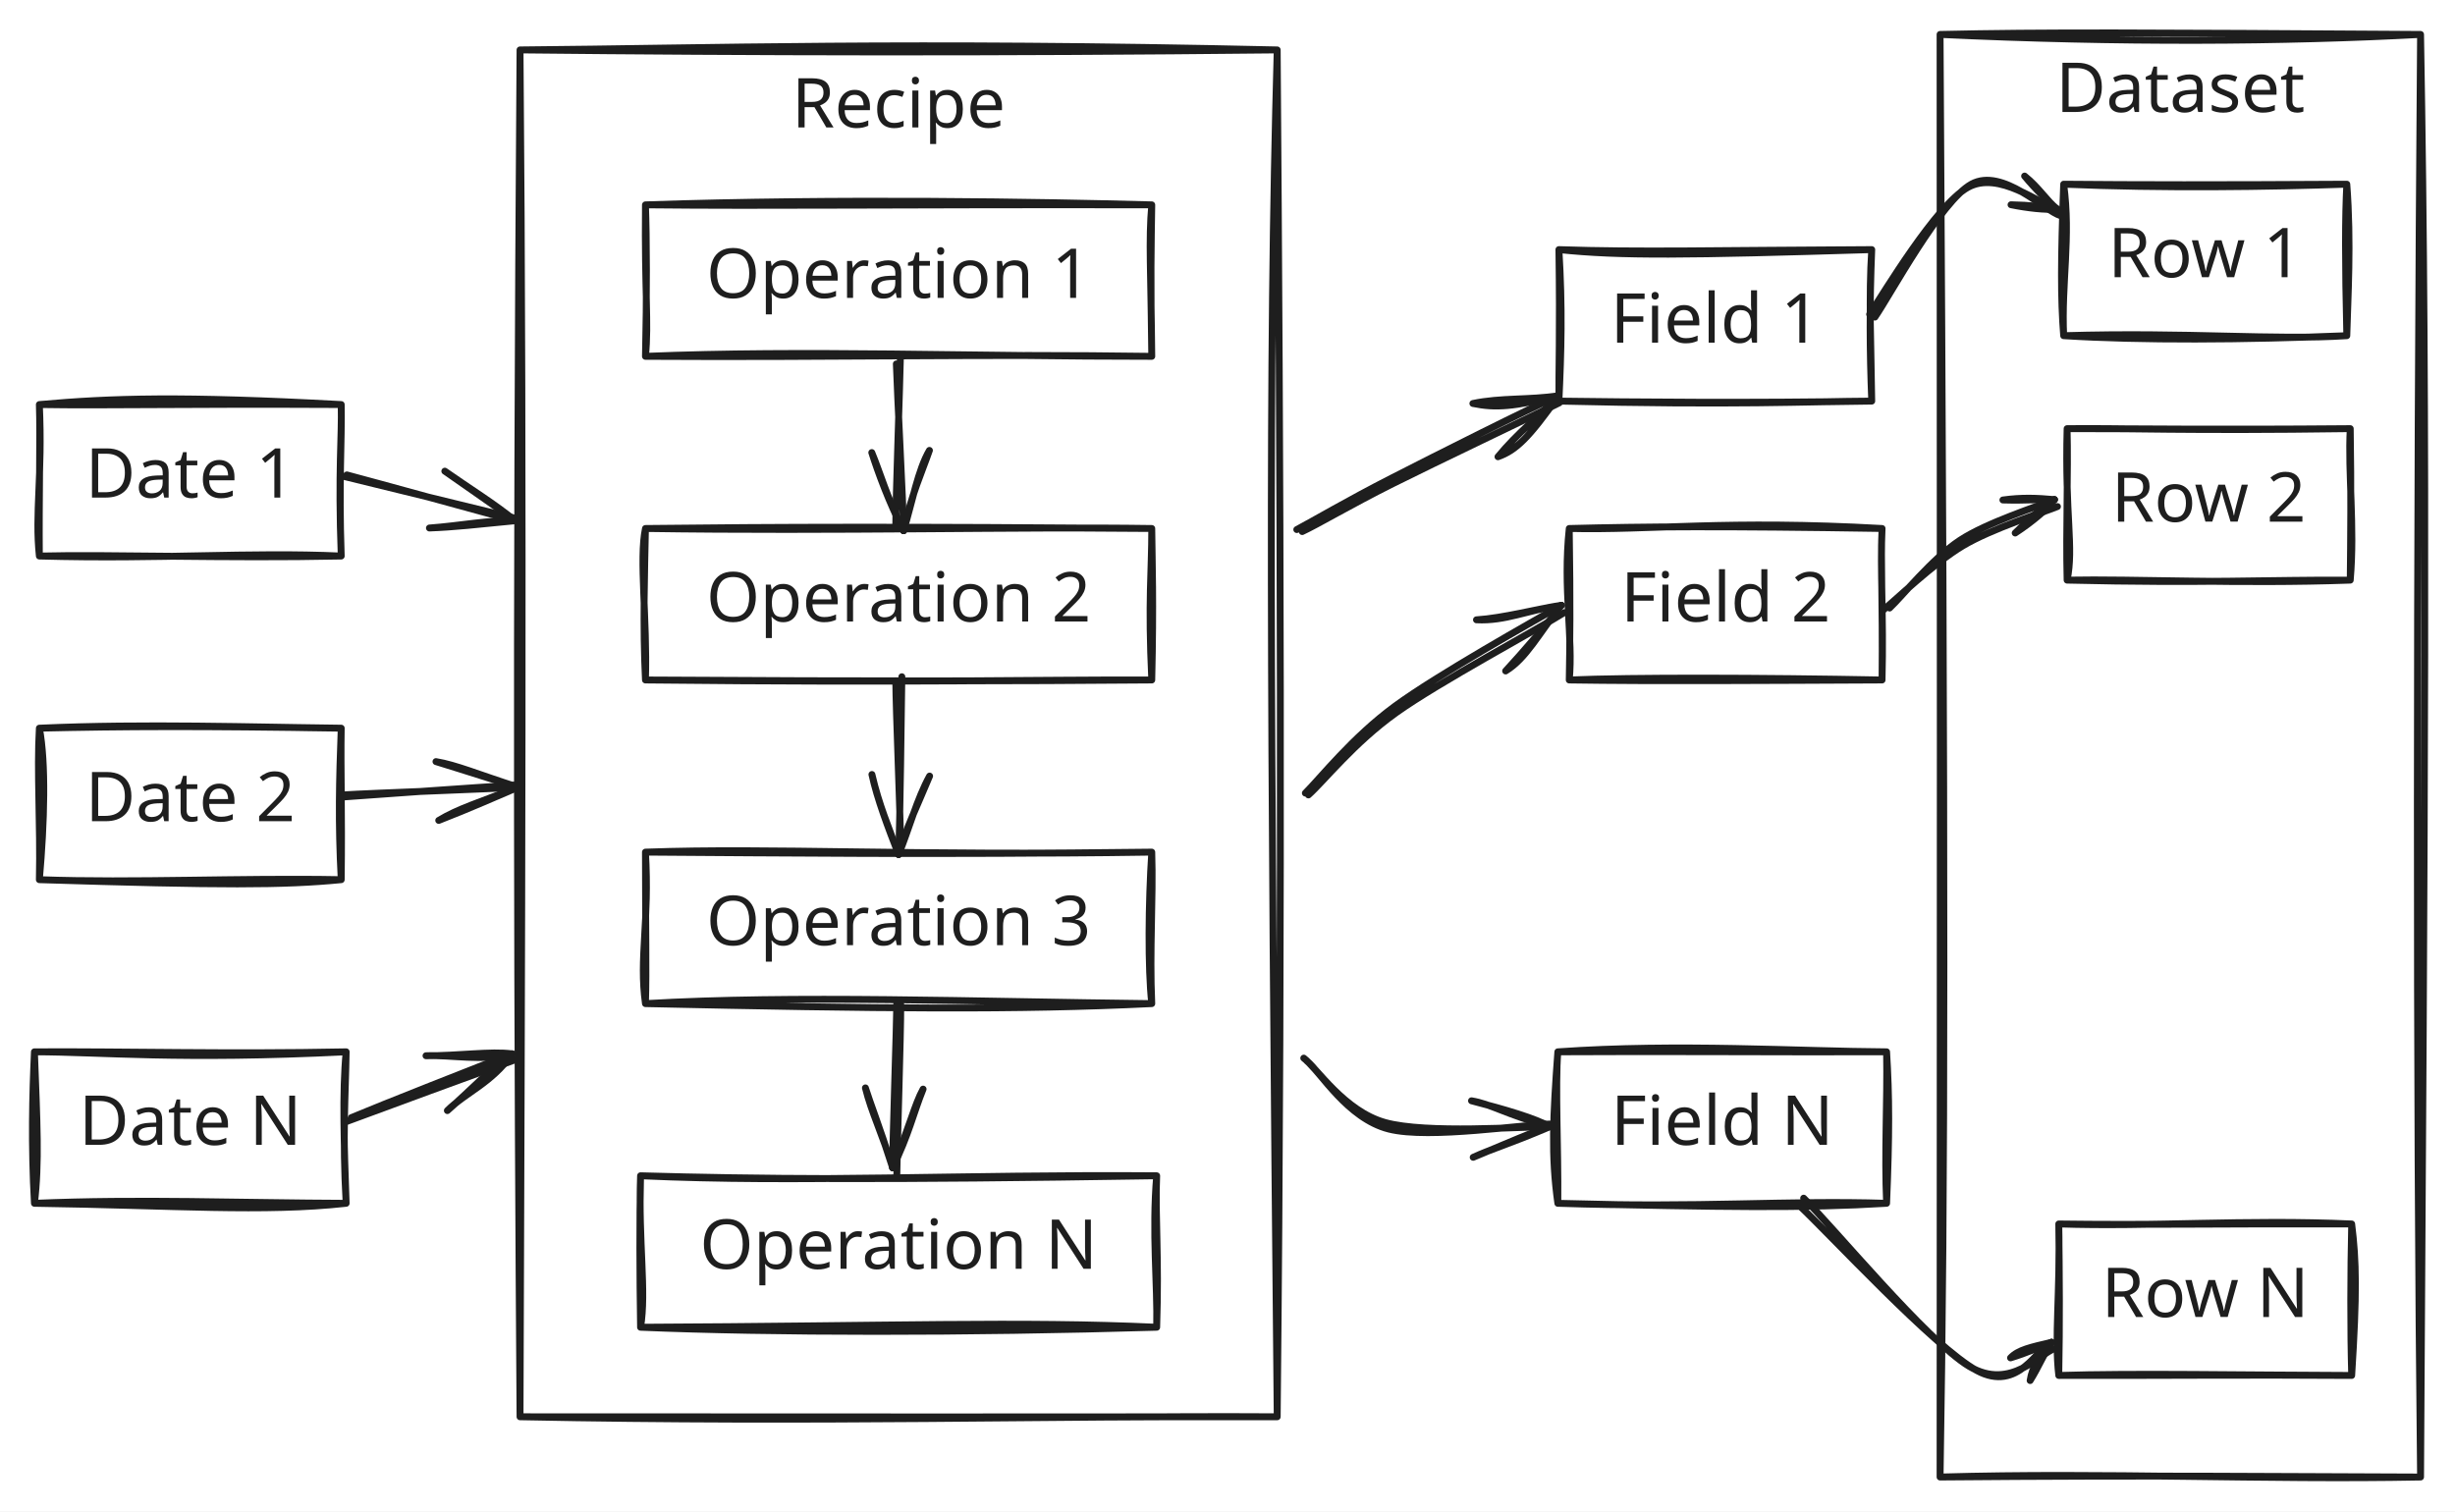
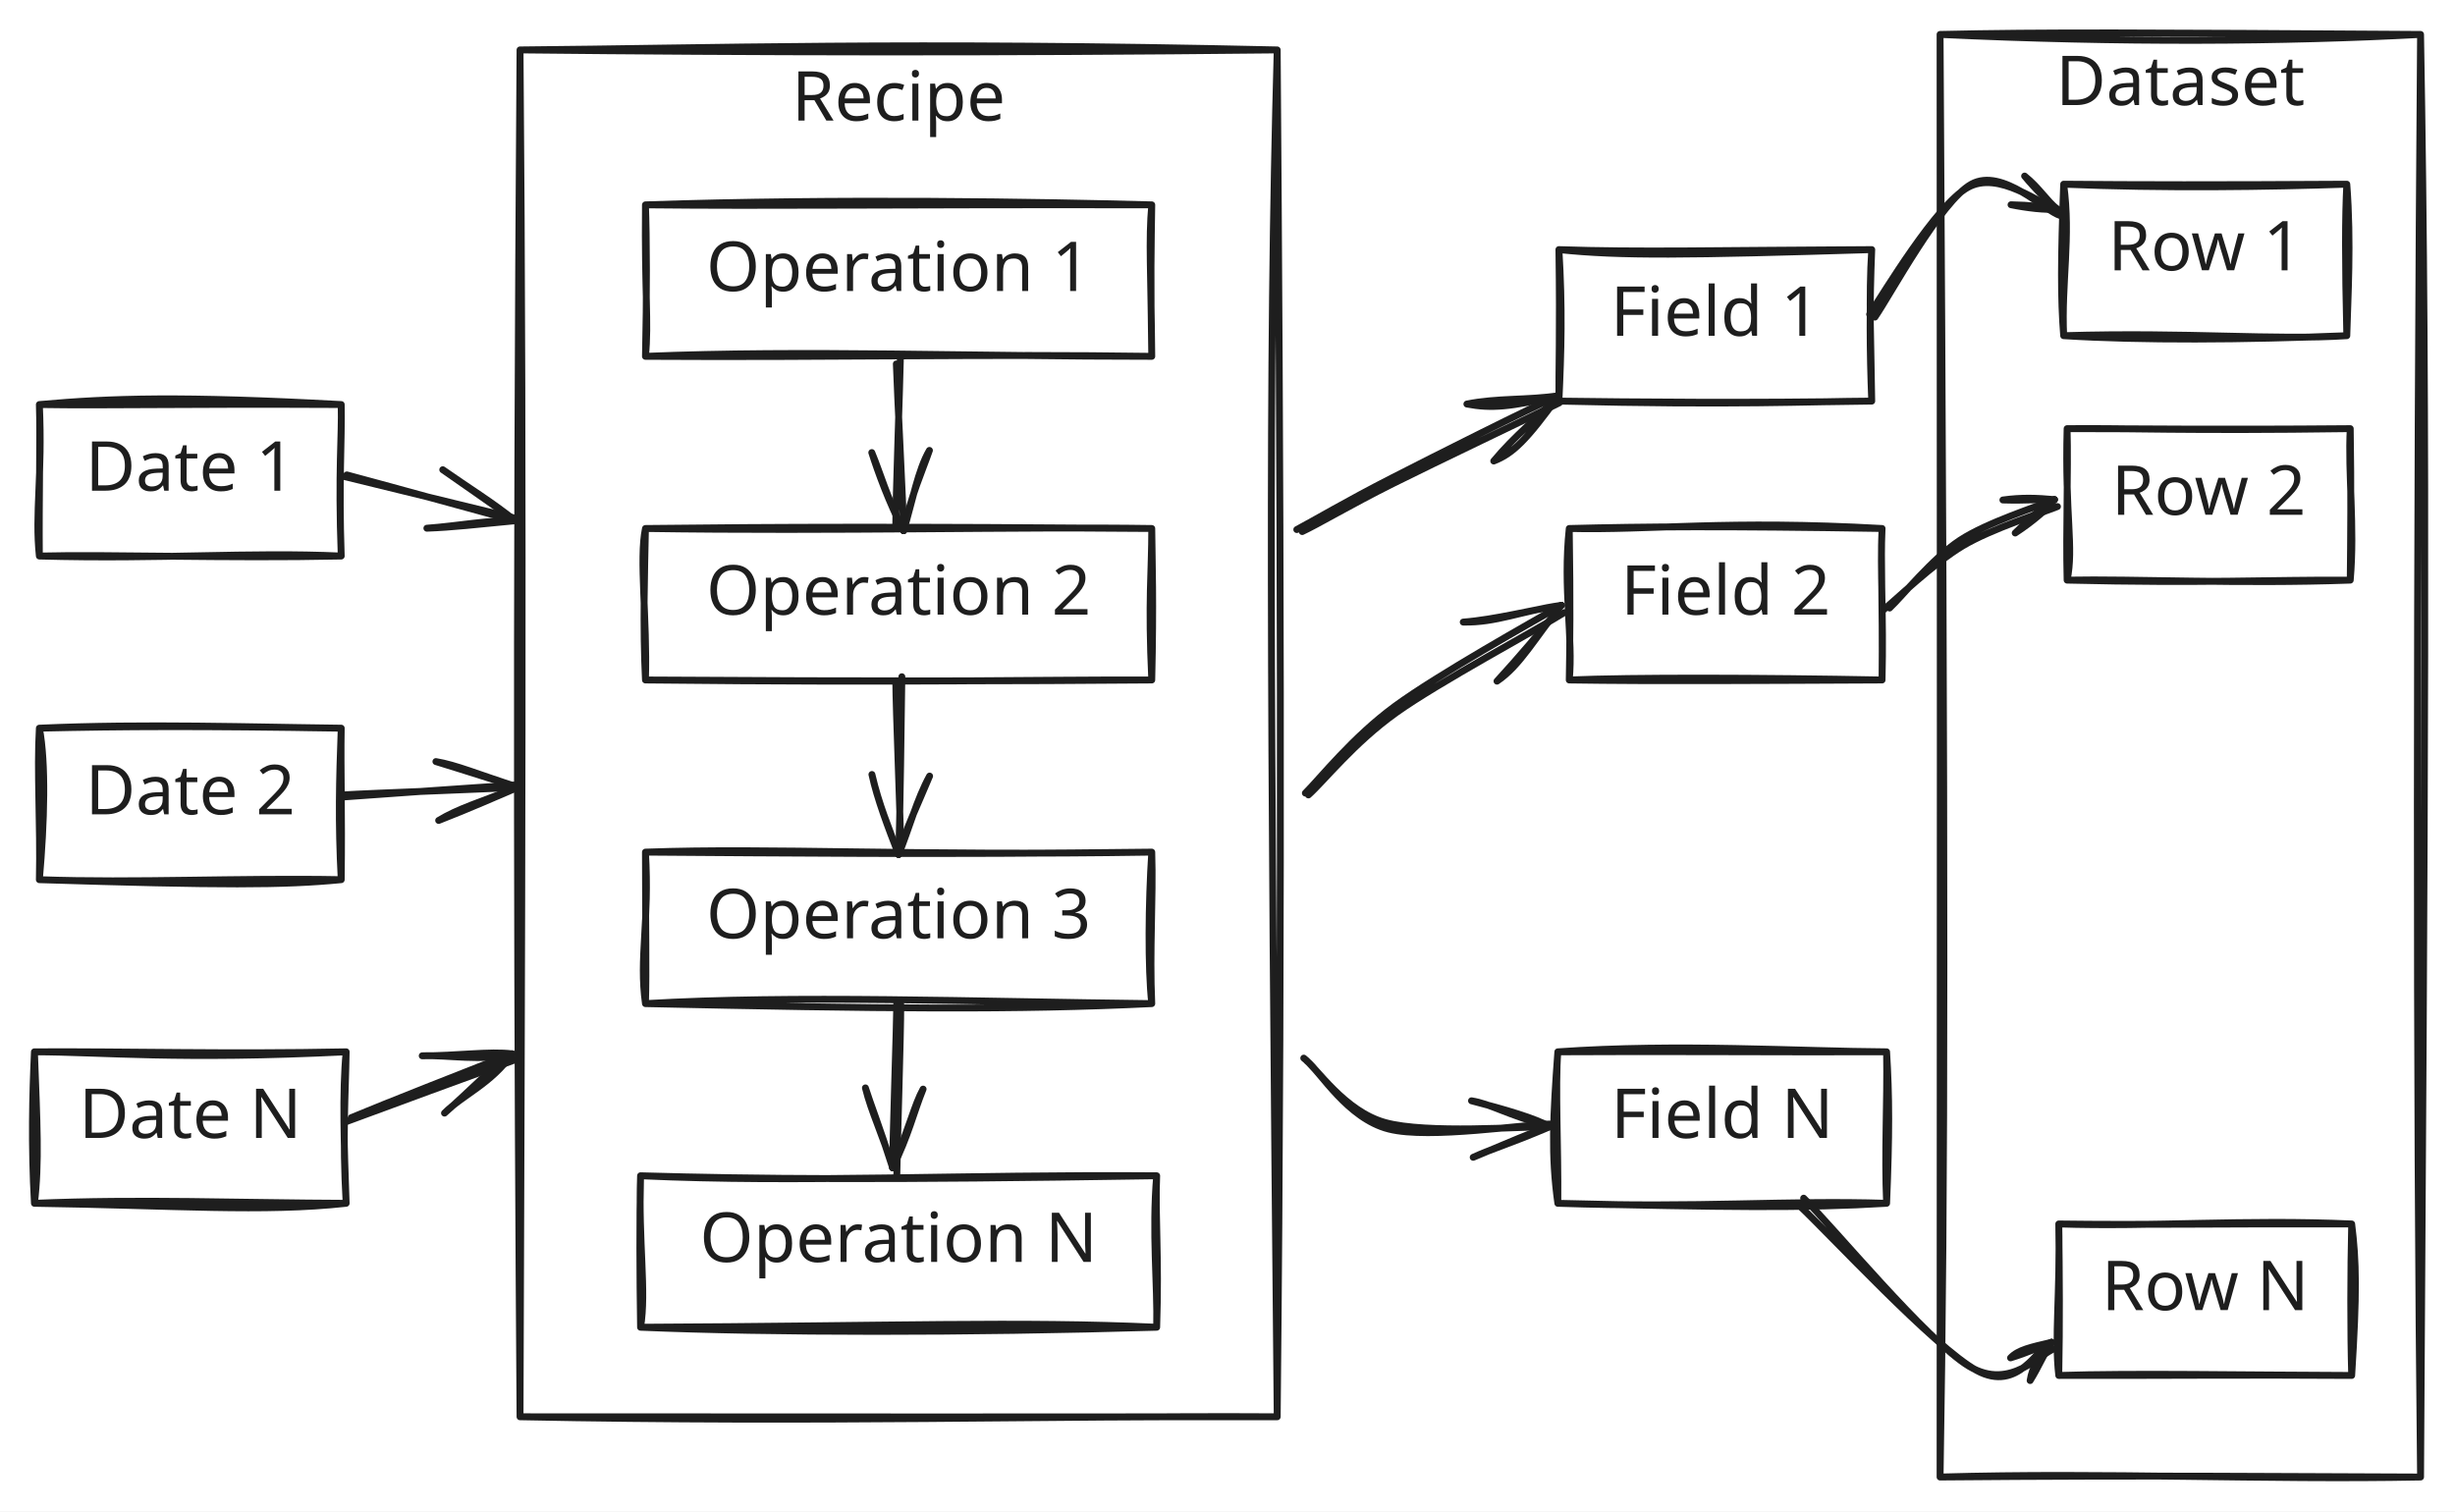
<svg xmlns="http://www.w3.org/2000/svg" version="1.1" viewBox="0 0 712.922 439" width="712.922" height="439">
  <defs>
    <style class="style-fonts">
      @font-face {
        font-family: "Virgil";
-         src: url("https://excalidraw.com/Virgil.woff2");
+         src: url("https://file%2B.vscode-resource.vscode-cdn.net/Users/mab/.vscode/extensions/pomdtr.excalidraw-editor-3.7.3/public//dist/excalidraw-assets/Virgil.woff2");
      }
      @font-face {
        font-family: "Cascadia";
-         src: url("https://excalidraw.com/Cascadia.woff2");
+         src: url("https://file%2B.vscode-resource.vscode-cdn.net/Users/mab/.vscode/extensions/pomdtr.excalidraw-editor-3.7.3/public//dist/excalidraw-assets/Cascadia.woff2");
      }
      @font-face {
        font-family: "Assistant";
-         src: url("https://excalidraw.com/Assistant-Regular.woff2");
+         src: url("https://file%2B.vscode-resource.vscode-cdn.net/Users/mab/.vscode/extensions/pomdtr.excalidraw-editor-3.7.3/public//dist/excalidraw-assets/Assistant-Regular.woff2");
      }
    </style>
  </defs>
  <rect x="0" y="0" width="712.922" height="439" fill="#ffffff" />
  <g stroke-linecap="round" transform="translate(563.3906 10) rotate(0 69.76562 209.5)">
    <path d="M0 0 C51.76 2.46, 100.45 2.12, 139.53 0 M0 0 C29.8 -0.66, 58.79 -0.51, 139.53 0 M139.53 0 C138.34 151.88, 138.24 305.39, 139.53 419 M139.53 0 C141.56 113.49, 140.72 227.18, 139.53 419 M139.53 419 C93.72 419.87, 48.23 417.62, 0 419 M139.53 419 C100.27 418.9, 61.92 418.46, 0 419 M0 419 C1.44 333.4, 1.52 246.86, 0 0 M0 419 C0.1 276.62, 0.07 135.52, 0 0" stroke="#1e1e1e" stroke-width="2" fill="none" />
  </g>
  <g stroke-linecap="round" transform="translate(187.4375 59.5) rotate(0 73.51562 22)">
    <path d="M0 0 C55.9 -1.88, 115.46 -0.84, 147.03 0 M0 0 C36.78 0.39, 71.61 -0.14, 147.03 0 M147.03 0 C146.1 10.44, 146.81 19.11, 147.03 44 M147.03 0 C146.86 11.3, 146.62 21.77, 147.03 44 M147.03 44 C96.05 44.03, 45.56 42.12, 0 44 M147.03 44 C99.61 43.3, 53.86 44.33, 0 44 M0 44 C0.41 26.65, 0.35 9.18, 0 0 M0 44 C0.98 34.06, -0.26 25.79, 0 0" stroke="#1e1e1e" stroke-width="2" fill="none" />
  </g>
  <g stroke-linecap="round" transform="translate(187.4375 153.5) rotate(0 73.51562 22)">
    <path d="M0 0 C55.29 0.83, 109.15 -0.56, 147.03 0 M0 0 C37.7 -0.44, 75.72 -0.54, 147.03 0 M147.03 0 C147.04 12.61, 145.93 20.86, 147.03 44 M147.03 0 C147.13 10.28, 147.57 20.71, 147.03 44 M147.03 44 C112.64 43.89, 79.34 44.84, 0 44 M147.03 44 C106.86 44.32, 67.97 44.4, 0 44 M0 44 C0.54 26.2, -1.89 8.87, 0 0 M0 44 C-0.77 28.44, -0.24 12.47, 0 0" stroke="#1e1e1e" stroke-width="2" fill="none" />
  </g>
  <g stroke-linecap="round" transform="translate(187.4375 247.5) rotate(0 73.51562 22)">
    <path d="M0 0 C37.32 -1.32, 76.02 1.11, 147.03 0 M0 0 C40.38 0.25, 82.28 0.77, 147.03 0 M147.03 0 C146.08 14.66, 145.88 33.51, 147.03 44 M147.03 0 C147.47 13.8, 146.34 28.39, 147.03 44 M147.03 44 C95.6 43.43, 42.97 41.49, 0 44 M147.03 44 C108.05 45.91, 68.2 45.48, 0 44 M0 44 C-1.88 30.62, 1.2 20.22, 0 0 M0 44 C0.31 33.96, 0 22.74, 0 0" stroke="#1e1e1e" stroke-width="2" fill="none" />
  </g>
  <g stroke-linecap="round" transform="translate(186.0156 341.5) rotate(0 74.9375 22)">
    <path d="M0 0 C46.11 2.15, 93.4 -0.45, 149.88 0 M0 0 C33.75 0.93, 69.09 1.28, 149.88 0 M149.88 0 C148.48 16.42, 150.16 31.89, 149.88 44 M149.88 0 C149.38 11.54, 150.59 23.32, 149.88 44 M149.88 44 C110.87 42.19, 72.41 43.67, 0 44 M149.88 44 C94.7 45.62, 37.58 45.59, 0 44 M0 44 C1.74 33.7, -0.67 19.27, 0 0 M0 44 C-0.24 28.57, -0.29 12.8, 0 0" stroke="#1e1e1e" stroke-width="2" fill="none" />
  </g>
  <g stroke-linecap="round" transform="translate(11.42969 117.5) rotate(0 43.82812 22)">
    <path d="M0 0 C20.96 -1.87, 41.24 -2.51, 87.66 0 M0 0 C19.94 0.32, 38.99 -0.24, 87.66 0 M87.66 0 C87.9 9.11, 86.74 19.1, 87.66 44 M87.66 0 C87.87 10.81, 86.92 22.17, 87.66 44 M87.66 44 C60.47 42.79, 35.92 44.97, 0 44 M87.66 44 C54.06 44.7, 20.41 43.48, 0 44 M0 44 C-1.35 31.46, 0.95 20.79, 0 0 M0 44 C-0.15 27.76, 0.32 9.3, 0 0" stroke="#1e1e1e" stroke-width="2" fill="none" />
  </g>
  <g stroke-linecap="round" transform="translate(11.42969 211.5) rotate(0 43.82812 22)">
    <path d="M0 0 C30.55 -1.37, 62.36 -0.27, 87.66 0 M0 0 C24.42 -0.55, 46.67 -0.65, 87.66 0 M87.66 0 C87.11 15.11, 86.77 27.1, 87.66 44 M87.66 0 C87.45 12.4, 87.92 24.2, 87.66 44 M87.66 44 C71.03 45.62, 53.08 45.66, 0 44 M87.66 44 C57.68 43.45, 27.94 44.99, 0 44 M0 44 C1.48 27.41, 1.93 9.95, 0 0 M0 44 C0.35 27.68, -0.74 12.47, 0 0" stroke="#1e1e1e" stroke-width="2" fill="none" />
  </g>
  <g stroke-linecap="round" transform="translate(10 305.5) rotate(0 45.25781 22)">
    <path d="M0 0 C19.64 0.04, 41.95 2.39, 90.52 0 M0 0 C26.82 -0.15, 55.74 0.69, 90.52 0 M90.52 0 C89.37 11.81, 89.94 27.42, 90.52 44 M90.52 0 C90.36 12.09, 89.39 24.45, 90.52 44 M90.52 44 C66.75 46.64, 40.49 44.59, 0 44 M90.52 44 C59.8 43.9, 30.57 42.7, 0 44 M0 44 C1.42 32.22, 0.77 20.69, 0 0 M0 44 C-0.95 27.16, -0.57 12.28, 0 0" stroke="#1e1e1e" stroke-width="2" fill="none" />
  </g>
  <g stroke-linecap="round" transform="translate(452.7031 72.5) rotate(0 45.42188 22)">
    <path d="M0 0 C17.87 1.89, 37.01 1.63, 90.84 0 M0 0 C23.05 0.79, 45.62 0.21, 90.84 0 M90.84 0 C90.19 16.17, 90.25 29.38, 90.84 44 M90.84 0 C89.93 13.62, 90.67 28.57, 90.84 44 M90.84 44 C56.25 44.61, 20.83 44.27, 0 44 M90.84 44 C72.23 44.09, 51.55 45.24, 0 44 M0 44 C0.67 29.77, 1.04 16.95, 0 0 M0 44 C-0.09 35.3, 0.36 24.39, 0 0" stroke="#1e1e1e" stroke-width="2" fill="none" />
  </g>
  <g stroke-linecap="round" transform="translate(455.7031 153.5) rotate(0 45.42188 22)">
    <path d="M0 0 C23.59 0.57, 45.93 -2.54, 90.84 0 M0 0 C21.9 -0.56, 44.24 -0.73, 90.84 0 M90.84 0 C90.37 9.31, 91.07 20.43, 90.84 44 M90.84 0 C90.24 12.71, 91.33 24.75, 90.84 44 M90.84 44 C55.98 43.34, 17.96 43.23, 0 44 M90.84 44 C57.02 44.15, 24.13 44.37, 0 44 M0 44 C1.18 32.08, -1.88 17.5, 0 0 M0 44 C0.19 32.69, 0.35 22.71, 0 0" stroke="#1e1e1e" stroke-width="2" fill="none" />
  </g>
  <g stroke-linecap="round" transform="translate(452.3906 305.5) rotate(0 47.73438 22)">
    <path d="M0 0 C34.86 -2.45, 70.5 -0.12, 95.47 0 M0 0 C31.47 -0.19, 61.38 0.1, 95.47 0 M95.47 0 C95.71 15.56, 94.82 29.11, 95.47 44 M95.47 0 C96.28 12.75, 96.3 24.25, 95.47 44 M95.47 44 C66.16 43.06, 41.64 45.39, 0 44 M95.47 44 C71.96 45.45, 48.02 45.12, 0 44 M0 44 C-1.96 30.14, -1.38 18.71, 0 0 M0 44 C0.15 27.33, -0.8 10.16, 0 0" stroke="#1e1e1e" stroke-width="2" fill="none" />
  </g>
  <g stroke-linecap="round" transform="translate(599.2812 53.5) rotate(0 41.10938 22)">
    <path d="M0 0 C28.63 1.24, 60.11 0.76, 82.22 0 M0 0 C21.28 0.19, 44.45 0.22, 82.22 0 M82.22 0 C81.73 9.42, 81.71 22.19, 82.22 44 M82.22 0 C83.53 16.86, 82.5 33.29, 82.22 44 M82.22 44 C61.23 45.38, 36.47 42.92, 0 44 M82.22 44 C52.23 45.22, 22.36 45.4, 0 44 M0 44 C-0.7 28.8, 2.13 15.41, 0 0 M0 44 C-0.88 33.13, -0.8 21.63, 0 0" stroke="#1e1e1e" stroke-width="2" fill="none" />
  </g>
  <g stroke-linecap="round" transform="translate(600.2812 124.5) rotate(0 41.10938 22)">
    <path d="M0 0 C17.53 -0.2, 33.4 0.68, 82.22 0 M0 0 C21.08 -0.01, 40.68 0.34, 82.22 0 M82.22 0 C81.52 12.97, 83.58 28.5, 82.22 44 M82.22 0 C82.51 17.16, 82.34 32.75, 82.22 44 M82.22 44 C59.25 43.87, 39.62 44.94, 0 44 M82.22 44 C50.33 45.14, 19.15 43.61, 0 44 M0 44 C2 34.46, -0.67 25.27, 0 0 M0 44 C-0.38 29, 0.34 13.13, 0 0" stroke="#1e1e1e" stroke-width="2" fill="none" />
  </g>
  <g stroke-linecap="round" transform="translate(597.8594 355.5) rotate(0 42.53125 22)">
    <path d="M0 0 C26.87 0.88, 54.05 -1.37, 85.06 0 M0 0 C23.23 0.32, 47.37 -0.12, 85.06 0 M85.06 0 C86.42 10.88, 86.58 20.01, 85.06 44 M85.06 0 C84.73 14.04, 84.68 30.49, 85.06 44 M85.06 44 C53.75 43.92, 21.63 43.3, 0 44 M85.06 44 C55.34 43.78, 24.3 44.07, 0 44 M0 44 C-1.3 33.11, 0.45 20.01, 0 0 M0 44 C0.3 28.53, 0.19 15.13, 0 0" stroke="#1e1e1e" stroke-width="2" fill="none" />
  </g>
  <g stroke-linecap="round">
    <g transform="translate(260.9536 104) rotate(0 0 24.5)">
      <path d="M0.53 -0.6 C0.39 7.59, -0.84 40.51, -0.82 48.74 M-0.66 1.7 C-0.41 10.11, 1.31 42.09, 1.45 50.14" stroke="#1e1e1e" stroke-width="2" fill="none" />
    </g>
    <g transform="translate(260.9536 104) rotate(0 0 24.5)">
      <path d="M-7.79 27.45 C-6.09 32.84, -2.76 42.05, 1.45 50.14 M-7.79 27.45 C-5.26 33.53, -3.63 39.91, 1.45 50.14" stroke="#1e1e1e" stroke-width="2" fill="none" />
    </g>
    <g transform="translate(260.9536 104) rotate(0 0 24.5)">
      <path d="M8.95 26.82 C5.63 32.47, 3.95 41.87, 1.45 50.14 M8.95 26.82 C6.78 33.1, 3.7 39.65, 1.45 50.14" stroke="#1e1e1e" stroke-width="2" fill="none" />
    </g>
  </g>
  <mask />
  <g stroke-linecap="round">
    <g transform="translate(260.9536 198) rotate(0 0 24.5)">
      <path d="M-0.82 -0.26 C-0.81 7.97, 0.57 40.53, 0.62 48.77 M0.94 -1.44 C0.81 7.02, 0.42 41.52, 0 50.19" stroke="#1e1e1e" stroke-width="2" fill="none" />
    </g>
    <g transform="translate(260.9536 198) rotate(0 0 24.5)">
      <path d="M-7.75 26.95 C-5.64 36.03, -2.91 42.12, 0 50.19 M-7.75 26.95 C-6.22 34.03, -3.03 42.41, 0 50.19" stroke="#1e1e1e" stroke-width="2" fill="none" />
    </g>
    <g transform="translate(260.9536 198) rotate(0 0 24.5)">
      <path d="M9 27.41 C5.36 36.22, 2.32 42.14, 0 50.19 M9 27.41 C5.23 34.3, 3.13 42.53, 0 50.19" stroke="#1e1e1e" stroke-width="2" fill="none" />
    </g>
  </g>
  <mask />
  <g stroke-linecap="round">
    <g transform="translate(260.9536 292) rotate(0 0 24.5)">
      <path d="M0.62 -0.23 C0.67 8.02, -0.43 41.05, -0.52 49.19 M-0.51 -1.39 C-0.59 6.49, -1.71 38.64, -1.74 47.17" stroke="#1e1e1e" stroke-width="2" fill="none" />
    </g>
    <g transform="translate(260.9536 292) rotate(0 0 24.5)">
      <path d="M-9.64 23.98 C-8.24 28.44, -5.72 34.74, -1.74 47.17 M-9.64 23.98 C-7.91 31.05, -4.67 37.44, -1.74 47.17" stroke="#1e1e1e" stroke-width="2" fill="none" />
    </g>
    <g transform="translate(260.9536 292) rotate(0 0 24.5)">
      <path d="M7.11 24.33 C4.64 28.79, 3.29 35.02, -1.74 47.17 M7.11 24.33 C4.3 31.26, 2.98 37.55, -1.74 47.17" stroke="#1e1e1e" stroke-width="2" fill="none" />
    </g>
  </g>
  <mask />
  <g stroke-linecap="round">
-     <g transform="translate(100.0859 138.2797) rotate(0 24.96484 6.253375)">
+     <g transform="translate(100.0859 138.2801) rotate(0 24.96484 6.253324)">
      <path d="M-0.24 0.09 C8.04 2.16, 41.67 10.31, 49.95 12.35 M0.64 -0.34 C8.82 1.82, 41.22 10.77, 49.53 12.97" stroke="#1e1e1e" stroke-width="2" fill="none" />
    </g>
-     <g transform="translate(100.0859 138.2797) rotate(0 24.96484 6.253375)">
-       <path d="M24.62 15.08 C33.55 14.43, 41.87 12.72, 49.53 12.97 M24.62 15.08 C31.82 14.82, 38.59 14.04, 49.53 12.97" stroke="#1e1e1e" stroke-width="2" fill="none" />
-     </g>
-     <g transform="translate(100.0859 138.2797) rotate(0 24.96484 6.253375)">
-       <path d="M29.09 -1.43 C36.43 3.72, 43.18 7.82, 49.53 12.97 M29.09 -1.43 C35.07 2.81, 40.62 6.5, 49.53 12.97" stroke="#1e1e1e" stroke-width="2" fill="none" />
-     </g>
-   </g>
-   <mask />
-   <g stroke-linecap="round">
-     <g transform="translate(100.0859 231.5983) rotate(0 24.96484 -1.706876)">
+     <g transform="translate(100.0859 138.2801) rotate(0 24.96484 6.253324)">
+       <path d="M23.88 15.14 C33.07 14.47, 41.66 12.73, 49.53 12.97 M23.88 15.14 C31.29 14.87, 38.25 14.06, 49.53 12.97" stroke="#1e1e1e" stroke-width="2" fill="none" />
+     </g>
+     <g transform="translate(100.0859 138.2801) rotate(0 24.96484 6.253324)">
+       <path d="M28.49 -1.85 C36.04 3.45, 43 7.69, 49.53 12.97 M28.49 -1.85 C34.63 2.5, 40.34 6.3, 49.53 12.97" stroke="#1e1e1e" stroke-width="2" fill="none" />
+     </g>
+   </g>
+   <mask />
+   <g stroke-linecap="round">
+     <g transform="translate(100.0859 231.5994) rotate(0 24.96484 -1.707039)">
      <path d="M0.02 -0.15 C8.3 -0.76, 41.12 -3.1, 49.42 -3.57 M-0.63 -0.71 C7.82 -1.25, 42.04 -2.43, 50.39 -2.95" stroke="#1e1e1e" stroke-width="2" fill="none" />
    </g>
-     <g transform="translate(100.0859 231.5983) rotate(0 24.96484 -1.706876)">
-       <path d="M27.32 6.69 C32.95 3.28, 38.86 1.54, 50.39 -2.95 M27.32 6.69 C36.37 3.18, 44.49 -0.45, 50.39 -2.95" stroke="#1e1e1e" stroke-width="2" fill="none" />
-     </g>
-     <g transform="translate(100.0859 231.5983) rotate(0 24.96484 -1.706876)">
-       <path d="M26.52 -10.39 C32.37 -9.42, 38.48 -6.78, 50.39 -2.95 M26.52 -10.39 C35.94 -7.51, 44.36 -4.74, 50.39 -2.95" stroke="#1e1e1e" stroke-width="2" fill="none" />
-     </g>
-   </g>
-   <mask />
-   <g stroke-linecap="round">
-     <g transform="translate(101.5156 326.1902) rotate(0 24.25 -9.667791)">
+     <g transform="translate(100.0859 231.5994) rotate(0 24.96484 -1.707039)">
+       <path d="M27.3 6.7 C32.93 3.28, 38.85 1.55, 50.39 -2.95 M27.3 6.7 C36.35 3.18, 44.48 -0.44, 50.39 -2.95" stroke="#1e1e1e" stroke-width="2" fill="none" />
+     </g>
+     <g transform="translate(100.0859 231.5994) rotate(0 24.96484 -1.707039)">
+       <path d="M26.5 -10.4 C32.35 -9.43, 38.47 -6.78, 50.39 -2.95 M26.5 -10.4 C35.93 -7.52, 44.36 -4.75, 50.39 -2.95" stroke="#1e1e1e" stroke-width="2" fill="none" />
+     </g>
+   </g>
+   <mask />
+   <g stroke-linecap="round">
+     <g transform="translate(101.5156 326.1904) rotate(0 24.25 -9.667823)">
      <path d="M-1.12 -0.35 C6.92 -3.36, 39.82 -15.44, 48.27 -18.44 M0.49 -1.57 C8.35 -4.89, 39.05 -17, 47.2 -20.1" stroke="#1e1e1e" stroke-width="2" fill="none" />
    </g>
-     <g transform="translate(101.5156 326.1902) rotate(0 24.25 -9.667791)">
-       <path d="M28.4 -3.62 C33.58 -8.83, 41.35 -11.66, 47.2 -20.1 M28.4 -3.62 C35.32 -9.63, 42.33 -17.14, 47.2 -20.1" stroke="#1e1e1e" stroke-width="2" fill="none" />
-     </g>
-     <g transform="translate(101.5156 326.1902) rotate(0 24.25 -9.667791)">
-       <path d="M22.2 -19.55 C29.22 -19.87, 38.87 -17.87, 47.2 -20.1 M22.2 -19.55 C31.64 -19.5, 41.01 -20.93, 47.2 -20.1" stroke="#1e1e1e" stroke-width="2" fill="none" />
+     <g transform="translate(101.5156 326.1904) rotate(0 24.25 -9.667823)">
+       <path d="M27.57 -2.89 C33 -8.32, 41.02 -11.37, 47.2 -20.1 M27.57 -2.89 C34.8 -9.18, 42.12 -16.97, 47.2 -20.1" stroke="#1e1e1e" stroke-width="2" fill="none" />
+     </g>
+     <g transform="translate(101.5156 326.1904) rotate(0 24.25 -9.667823)">
+       <path d="M21.1 -19.53 C28.45 -19.85, 38.43 -17.85, 47.2 -20.1 M21.1 -19.53 C30.95 -19.49, 40.75 -20.93, 47.2 -20.1" stroke="#1e1e1e" stroke-width="2" fill="none" />
    </g>
  </g>
  <mask />
  <g stroke-linecap="round">
    <g transform="translate(378.391 153.5013) rotate(0 36.6567 -18.47541)">
      <path d="M-0.23 0.89 C4.3 -1.22, 13.63 -6.79, 26.07 -13.02 C38.51 -19.25, 66.56 -32.57, 74.41 -36.49 M-1.81 0.31 C2.75 -2.09, 13.01 -8.14, 25.69 -14.62 C38.36 -21.11, 66.28 -35.16, 74.23 -38.58" stroke="#1e1e1e" stroke-width="2" fill="none" />
    </g>
    <g transform="translate(378.391 153.5013) rotate(0 36.6567 -18.47541)">
-       <path d="M56.62 -20.84 C61.79 -22.68, 65.58 -26.3, 74.23 -38.58 M56.62 -20.84 C62.32 -27.77, 68.23 -32.24, 74.23 -38.58" stroke="#1e1e1e" stroke-width="2" fill="none" />
+       <path d="M55.39 -19.6 C60.82 -21.7, 64.87 -25.57, 74.23 -38.58 M55.39 -19.6 C61.51 -26.96, 67.84 -31.85, 74.23 -38.58" stroke="#1e1e1e" stroke-width="2" fill="none" />
    </g>
    <g transform="translate(378.391 153.5013) rotate(0 36.6567 -18.47541)">
-       <path d="M49.33 -36.31 C55.96 -34.94, 61.26 -35.37, 74.23 -38.58 M49.33 -36.31 C57.48 -38.03, 65.86 -37.26, 74.23 -38.58" stroke="#1e1e1e" stroke-width="2" fill="none" />
+       <path d="M47.59 -36.15 C54.59 -34.81, 60.24 -35.27, 74.23 -38.58 M47.59 -36.15 C56.33 -37.93, 65.3 -37.21, 74.23 -38.58" stroke="#1e1e1e" stroke-width="2" fill="none" />
    </g>
  </g>
  <mask />
  <g stroke-linecap="round">
    <g transform="translate(378.891 229.903) rotate(0 37.73871 -26.20152)">
      <path d="M1.07 0.98 C5.54 -2.99, 14.22 -14.11, 26.6 -22.94 C38.98 -31.76, 67.26 -46.89, 75.35 -51.97 M0.18 0.45 C4.61 -3.96, 13.84 -15.73, 26.23 -24.82 C38.62 -33.91, 66.35 -49.42, 74.51 -54.09" stroke="#1e1e1e" stroke-width="2" fill="none" />
    </g>
    <g transform="translate(378.891 229.903) rotate(0 37.73871 -26.20152)">
-       <path d="M58.34 -35.02 C64.38 -38.69, 68.05 -46.09, 74.51 -54.09 M58.34 -35.02 C63.49 -40.61, 70.08 -48.21, 74.51 -54.09" stroke="#1e1e1e" stroke-width="2" fill="none" />
+       <path d="M55.83 -32.06 C62.54 -36.57, 66.92 -44.81, 74.51 -54.09 M55.83 -32.06 C61.83 -38.61, 69.26 -47.21, 74.51 -54.09" stroke="#1e1e1e" stroke-width="2" fill="none" />
    </g>
    <g transform="translate(378.891 229.903) rotate(0 37.73871 -26.20152)">
-       <path d="M49.87 -49.88 C58.39 -49.45, 64.44 -52.68, 74.51 -54.09 M49.87 -49.88 C57.82 -50.4, 67.25 -53.02, 74.51 -54.09" stroke="#1e1e1e" stroke-width="2" fill="none" />
+       <path d="M46.03 -49.22 C55.63 -49.01, 62.75 -52.43, 74.51 -54.09 M46.03 -49.22 C55.27 -49.93, 65.99 -52.77, 74.51 -54.09" stroke="#1e1e1e" stroke-width="2" fill="none" />
    </g>
  </g>
  <mask />
  <g stroke-linecap="round">
    <g transform="translate(378.391 307.6755) rotate(0 36.49981 9.912243)">
      <path d="M1.1 0.46 C5.07 3.68, 12.94 17.2, 24.87 20.25 C36.8 23.31, 64.71 18.73, 72.66 18.79 M0.22 -0.34 C3.92 2.42, 11.93 15.04, 23.85 18.36 C35.77 21.67, 63.59 19.54, 71.72 19.57" stroke="#1e1e1e" stroke-width="2" fill="none" />
    </g>
    <g transform="translate(378.391 307.6755) rotate(0 36.49981 9.912243)">
      <path d="M49.42 28.46 C58.81 24.57, 67.42 20.77, 71.72 19.57 M49.42 28.46 C55.05 25.88, 58.59 25.13, 71.72 19.57" stroke="#1e1e1e" stroke-width="2" fill="none" />
    </g>
    <g transform="translate(378.391 307.6755) rotate(0 36.49981 9.912243)">
      <path d="M48.93 12.05 C58.64 14.55, 67.45 17.13, 71.72 19.57 M48.93 12.05 C54.61 12.98, 58.26 15.74, 71.72 19.57" stroke="#1e1e1e" stroke-width="2" fill="none" />
    </g>
  </g>
  <mask />
  <g stroke-linecap="round">
    <g transform="translate(544.5979 91.6682) rotate(0 27.09155 -18.5841)">
      <path d="M-0.13 0.43 C4.34 -6.02, 18.94 -33.29, 27.92 -38.2 C36.91 -43.11, 49.24 -30.32, 53.78 -29.03 M-1.66 -0.39 C2.53 -6.76, 17.72 -32.11, 26.8 -37.2 C35.88 -42.3, 47.95 -32.19, 52.81 -30.94" stroke="#1e1e1e" stroke-width="2" fill="none" />
    </g>
    <g transform="translate(544.5979 91.6682) rotate(0 27.09155 -18.5841)">
      <path d="M39.4 -32.2 C45.14 -32.07, 48.75 -31.65, 52.81 -30.94 M39.4 -32.2 C44.07 -31.25, 49.36 -30.63, 52.81 -30.94" stroke="#1e1e1e" stroke-width="2" fill="none" />
    </g>
    <g transform="translate(544.5979 91.6682) rotate(0 27.09155 -18.5841)">
      <path d="M43.34 -40.53 C47.57 -37.14, 49.64 -33.46, 52.81 -30.94 M43.34 -40.53 C46.63 -36.53, 50.47 -32.85, 52.81 -30.94" stroke="#1e1e1e" stroke-width="2" fill="none" />
    </g>
  </g>
  <mask />
  <g stroke-linecap="round">
    <g transform="translate(547.2663 176.5) rotate(0 25.21074 -15)">
      <path d="M-0.48 0.75 C3.14 -2.14, 14.3 -12.96, 22.75 -17.98 C31.2 -23, 45.64 -27.51, 50.21 -29.37 M1.46 0.1 C4.86 -3.05, 13.9 -14.32, 21.88 -19.57 C29.86 -24.81, 44.6 -29.44, 49.33 -31.39" stroke="#1e1e1e" stroke-width="2" fill="none" />
    </g>
    <g transform="translate(547.2663 176.5) rotate(0 25.21074 -15)">
      <path d="M37.94 -21.69 C43.29 -25.16, 47.98 -29.34, 49.33 -31.39 M37.94 -21.69 C42.16 -25.8, 45.36 -29, 49.33 -31.39" stroke="#1e1e1e" stroke-width="2" fill="none" />
    </g>
    <g transform="translate(547.2663 176.5) rotate(0 25.21074 -15)">
      <path d="M34.37 -31.28 C41.03 -31.07, 47.1 -31.57, 49.33 -31.39 M34.37 -31.28 C39.82 -32.04, 44.28 -31.86, 49.33 -31.39" stroke="#1e1e1e" stroke-width="2" fill="none" />
    </g>
  </g>
  <mask />
  <g stroke-linecap="round">
    <g transform="translate(523.484 349) rotate(0 36.9375 24.25)">
      <path d="M0.29 -0.99 C8.4 6.85, 36.2 40.59, 48.37 47.86 C60.54 55.13, 69.08 43.79, 73.33 42.66 M-1.01 1.11 C7.49 9.02, 38.34 42.44, 50.55 49.06 C62.77 55.69, 68.35 42.07, 72.27 40.87" stroke="#1e1e1e" stroke-width="2" fill="none" />
    </g>
    <g transform="translate(523.484 349) rotate(0 36.9375 24.25)">
      <path d="M66.06 51.98 C66.66 47.82, 68.75 45.23, 72.27 40.87 M66.06 51.98 C68.57 47.96, 70.37 43.59, 72.27 40.87" stroke="#1e1e1e" stroke-width="2" fill="none" />
    </g>
    <g transform="translate(523.484 349) rotate(0 36.9375 24.25)">
      <path d="M60.37 45.39 C62.59 43.04, 66.25 42.28, 72.27 40.87 M60.37 45.39 C65.09 43.96, 69.1 42.15, 72.27 40.87" stroke="#1e1e1e" stroke-width="2" fill="none" />
    </g>
  </g>
  <mask />
-   <g transform="translate(589.8162 15) rotate(0 43.34 12.5)">
-     <text x="43.34" y="17.52" font-family="Virgil, Segoe UI Emoji" font-size="20px" fill="#1e1e1e" text-anchor="middle" style="white-space: pre;" direction="ltr" dominant-baseline="alphabetic">Dataset</text>
+   <g transform="translate(589.8163 15) rotate(0 43.33997 12.5)">
+     <text x="43.34" y="0" font-family="Virgil, Segoe UI Emoji" font-size="20px" fill="#1e1e1e" text-anchor="middle" style="white-space: pre;" direction="ltr" dominant-baseline="text-before-edge">Dataset</text>
  </g>
  <g stroke-linecap="round" transform="translate(151.0156 14.5) rotate(0 109.9375 198.5)">
    <path d="M0 0 C54.63 -0.46, 110.91 -2.43, 219.88 0 M0 0 C67.37 0.69, 136.28 0.87, 219.88 0 M219.88 0 C217.31 92.78, 217.91 187.37, 219.88 397 M219.88 0 C220.76 121.39, 221.43 243.59, 219.88 397 M219.88 397 C153.1 396.64, 87.69 398.74, 0 397 M219.88 397 C158.09 397.06, 95.43 397.06, 0 397 M0 397 C-0.75 286.64, -1.24 174.06, 0 0 M0 397 C0.45 264.12, 1.11 130.16, 0 0" stroke="#1e1e1e" stroke-width="2" fill="none" />
  </g>
-   <g transform="translate(231.0931 19.5) rotate(0 29.86 12.5)">
-     <text x="29.86" y="17.52" font-family="Virgil, Segoe UI Emoji" font-size="20px" fill="#1e1e1e" text-anchor="middle" style="white-space: pre;" direction="ltr" dominant-baseline="alphabetic">Recipe</text>
-   </g>
-   <g transform="translate(206.5631 69) rotate(0 54.39 12.5)">
-     <text x="54.39" y="17.52" font-family="Virgil, Segoe UI Emoji" font-size="20px" fill="#1e1e1e" text-anchor="middle" style="white-space: pre;" direction="ltr" dominant-baseline="alphabetic">Operation 1</text>
-   </g>
-   <g transform="translate(202.1531 163) rotate(0 58.8 12.5)">
-     <text x="58.8" y="17.52" font-family="Virgil, Segoe UI Emoji" font-size="20px" fill="#1e1e1e" text-anchor="middle" style="white-space: pre;" direction="ltr" dominant-baseline="alphabetic">Operation 2</text>
-   </g>
-   <g transform="translate(202.4631 257) rotate(0 58.49 12.5)">
-     <text x="58.49" y="17.52" font-family="Virgil, Segoe UI Emoji" font-size="20px" fill="#1e1e1e" text-anchor="middle" style="white-space: pre;" direction="ltr" dominant-baseline="alphabetic">Operation 3</text>
-   </g>
-   <g transform="translate(202.8331 351) rotate(0 58.12 12.5)">
-     <text x="58.12" y="17.52" font-family="Virgil, Segoe UI Emoji" font-size="20px" fill="#1e1e1e" text-anchor="middle" style="white-space: pre;" direction="ltr" dominant-baseline="alphabetic">Operation N</text>
-   </g>
-   <g transform="translate(21.95781 127) rotate(0 33.3 12.5)">
-     <text x="33.3" y="17.52" font-family="Virgil, Segoe UI Emoji" font-size="20px" fill="#1e1e1e" text-anchor="middle" style="white-space: pre;" direction="ltr" dominant-baseline="alphabetic">Date 1</text>
-   </g>
-   <g transform="translate(17.54781 221) rotate(0 37.71 12.5)">
-     <text x="37.71" y="17.52" font-family="Virgil, Segoe UI Emoji" font-size="20px" fill="#1e1e1e" text-anchor="middle" style="white-space: pre;" direction="ltr" dominant-baseline="alphabetic">Date 2</text>
-   </g>
-   <g transform="translate(18.22781 315) rotate(0 37.03 12.5)">
-     <text x="37.03" y="17.52" font-family="Virgil, Segoe UI Emoji" font-size="20px" fill="#1e1e1e" text-anchor="middle" style="white-space: pre;" direction="ltr" dominant-baseline="alphabetic">Date N</text>
-   </g>
-   <g transform="translate(468.695 82) rotate(0 29.43 12.5)">
-     <text x="29.43" y="17.52" font-family="Virgil, Segoe UI Emoji" font-size="20px" fill="#1e1e1e" text-anchor="middle" style="white-space: pre;" direction="ltr" dominant-baseline="alphabetic">Field 1</text>
-   </g>
-   <g transform="translate(467.285 163) rotate(0 33.84 12.5)">
-     <text x="33.84" y="17.52" font-family="Virgil, Segoe UI Emoji" font-size="20px" fill="#1e1e1e" text-anchor="middle" style="white-space: pre;" direction="ltr" dominant-baseline="alphabetic">Field 2</text>
-   </g>
-   <g transform="translate(466.965 315) rotate(0 33.16 12.5)">
-     <text x="33.16" y="17.52" font-family="Virgil, Segoe UI Emoji" font-size="20px" fill="#1e1e1e" text-anchor="middle" style="white-space: pre;" direction="ltr" dominant-baseline="alphabetic">Field N</text>
-   </g>
-   <g transform="translate(614.2706 63) rotate(0 26.12 12.5)">
-     <text x="26.12" y="17.52" font-family="Virgil, Segoe UI Emoji" font-size="20px" fill="#1e1e1e" text-anchor="middle" style="white-space: pre;" direction="ltr" dominant-baseline="alphabetic">Row 1</text>
-   </g>
-   <g transform="translate(610.8606 134) rotate(0 30.53 12.5)">
-     <text x="30.53" y="17.52" font-family="Virgil, Segoe UI Emoji" font-size="20px" fill="#1e1e1e" text-anchor="middle" style="white-space: pre;" direction="ltr" dominant-baseline="alphabetic">Row 2</text>
-   </g>
-   <g transform="translate(610.5406 365) rotate(0 29.85 12.5)">
-     <text x="29.85" y="17.52" font-family="Virgil, Segoe UI Emoji" font-size="20px" fill="#1e1e1e" text-anchor="middle" style="white-space: pre;" direction="ltr" dominant-baseline="alphabetic">Row N</text>
+   <g transform="translate(231.0932 19.5) rotate(0 29.85997 12.5)">
+     <text x="29.86" y="0" font-family="Virgil, Segoe UI Emoji" font-size="20px" fill="#1e1e1e" text-anchor="middle" style="white-space: pre;" direction="ltr" dominant-baseline="text-before-edge">Recipe</text>
+   </g>
+   <g transform="translate(206.5632 69) rotate(0 54.38995 12.5)">
+     <text x="54.39" y="0" font-family="Virgil, Segoe UI Emoji" font-size="20px" fill="#1e1e1e" text-anchor="middle" style="white-space: pre;" direction="ltr" dominant-baseline="text-before-edge">Operation 1</text>
+   </g>
+   <g transform="translate(202.1532 163) rotate(0 58.79995 12.5)">
+     <text x="58.8" y="0" font-family="Virgil, Segoe UI Emoji" font-size="20px" fill="#1e1e1e" text-anchor="middle" style="white-space: pre;" direction="ltr" dominant-baseline="text-before-edge">Operation 2</text>
+   </g>
+   <g transform="translate(202.4632 257) rotate(0 58.48995 12.5)">
+     <text x="58.49" y="0" font-family="Virgil, Segoe UI Emoji" font-size="20px" fill="#1e1e1e" text-anchor="middle" style="white-space: pre;" direction="ltr" dominant-baseline="text-before-edge">Operation 3</text>
+   </g>
+   <g transform="translate(202.8332 351) rotate(0 58.11995 12.5)">
+     <text x="58.12" y="0" font-family="Virgil, Segoe UI Emoji" font-size="20px" fill="#1e1e1e" text-anchor="middle" style="white-space: pre;" direction="ltr" dominant-baseline="text-before-edge">Operation N</text>
+   </g>
+   <g transform="translate(21.95783 127) rotate(0 33.29998 12.5)">
+     <text x="33.3" y="0" font-family="Virgil, Segoe UI Emoji" font-size="20px" fill="#1e1e1e" text-anchor="middle" style="white-space: pre;" direction="ltr" dominant-baseline="text-before-edge">Date 1</text>
+   </g>
+   <g transform="translate(17.54784 221) rotate(0 37.70998 12.5)">
+     <text x="37.71" y="0" font-family="Virgil, Segoe UI Emoji" font-size="20px" fill="#1e1e1e" text-anchor="middle" style="white-space: pre;" direction="ltr" dominant-baseline="text-before-edge">Date 2</text>
+   </g>
+   <g transform="translate(18.22784 315) rotate(0 37.02998 12.5)">
+     <text x="37.03" y="0" font-family="Virgil, Segoe UI Emoji" font-size="20px" fill="#1e1e1e" text-anchor="middle" style="white-space: pre;" direction="ltr" dominant-baseline="text-before-edge">Date N</text>
+   </g>
+   <g transform="translate(468.695 82) rotate(0 29.42998 12.5)">
+     <text x="29.43" y="0" font-family="Virgil, Segoe UI Emoji" font-size="20px" fill="#1e1e1e" text-anchor="middle" style="white-space: pre;" direction="ltr" dominant-baseline="text-before-edge">Field 1</text>
+   </g>
+   <g transform="translate(467.285 163) rotate(0 33.83997 12.5)">
+     <text x="33.84" y="0" font-family="Virgil, Segoe UI Emoji" font-size="20px" fill="#1e1e1e" text-anchor="middle" style="white-space: pre;" direction="ltr" dominant-baseline="text-before-edge">Field 2</text>
+   </g>
+   <g transform="translate(466.965 315) rotate(0 33.15997 12.5)">
+     <text x="33.16" y="0" font-family="Virgil, Segoe UI Emoji" font-size="20px" fill="#1e1e1e" text-anchor="middle" style="white-space: pre;" direction="ltr" dominant-baseline="text-before-edge">Field N</text>
+   </g>
+   <g transform="translate(614.2706 63) rotate(0 26.11999 12.5)">
+     <text x="26.12" y="0" font-family="Virgil, Segoe UI Emoji" font-size="20px" fill="#1e1e1e" text-anchor="middle" style="white-space: pre;" direction="ltr" dominant-baseline="text-before-edge">Row 1</text>
+   </g>
+   <g transform="translate(610.8606 134) rotate(0 30.52998 12.5)">
+     <text x="30.53" y="0" font-family="Virgil, Segoe UI Emoji" font-size="20px" fill="#1e1e1e" text-anchor="middle" style="white-space: pre;" direction="ltr" dominant-baseline="text-before-edge">Row 2</text>
+   </g>
+   <g transform="translate(610.5406 365) rotate(0 29.84998 12.5)">
+     <text x="29.85" y="0" font-family="Virgil, Segoe UI Emoji" font-size="20px" fill="#1e1e1e" text-anchor="middle" style="white-space: pre;" direction="ltr" dominant-baseline="text-before-edge">Row N</text>
  </g>
</svg>
